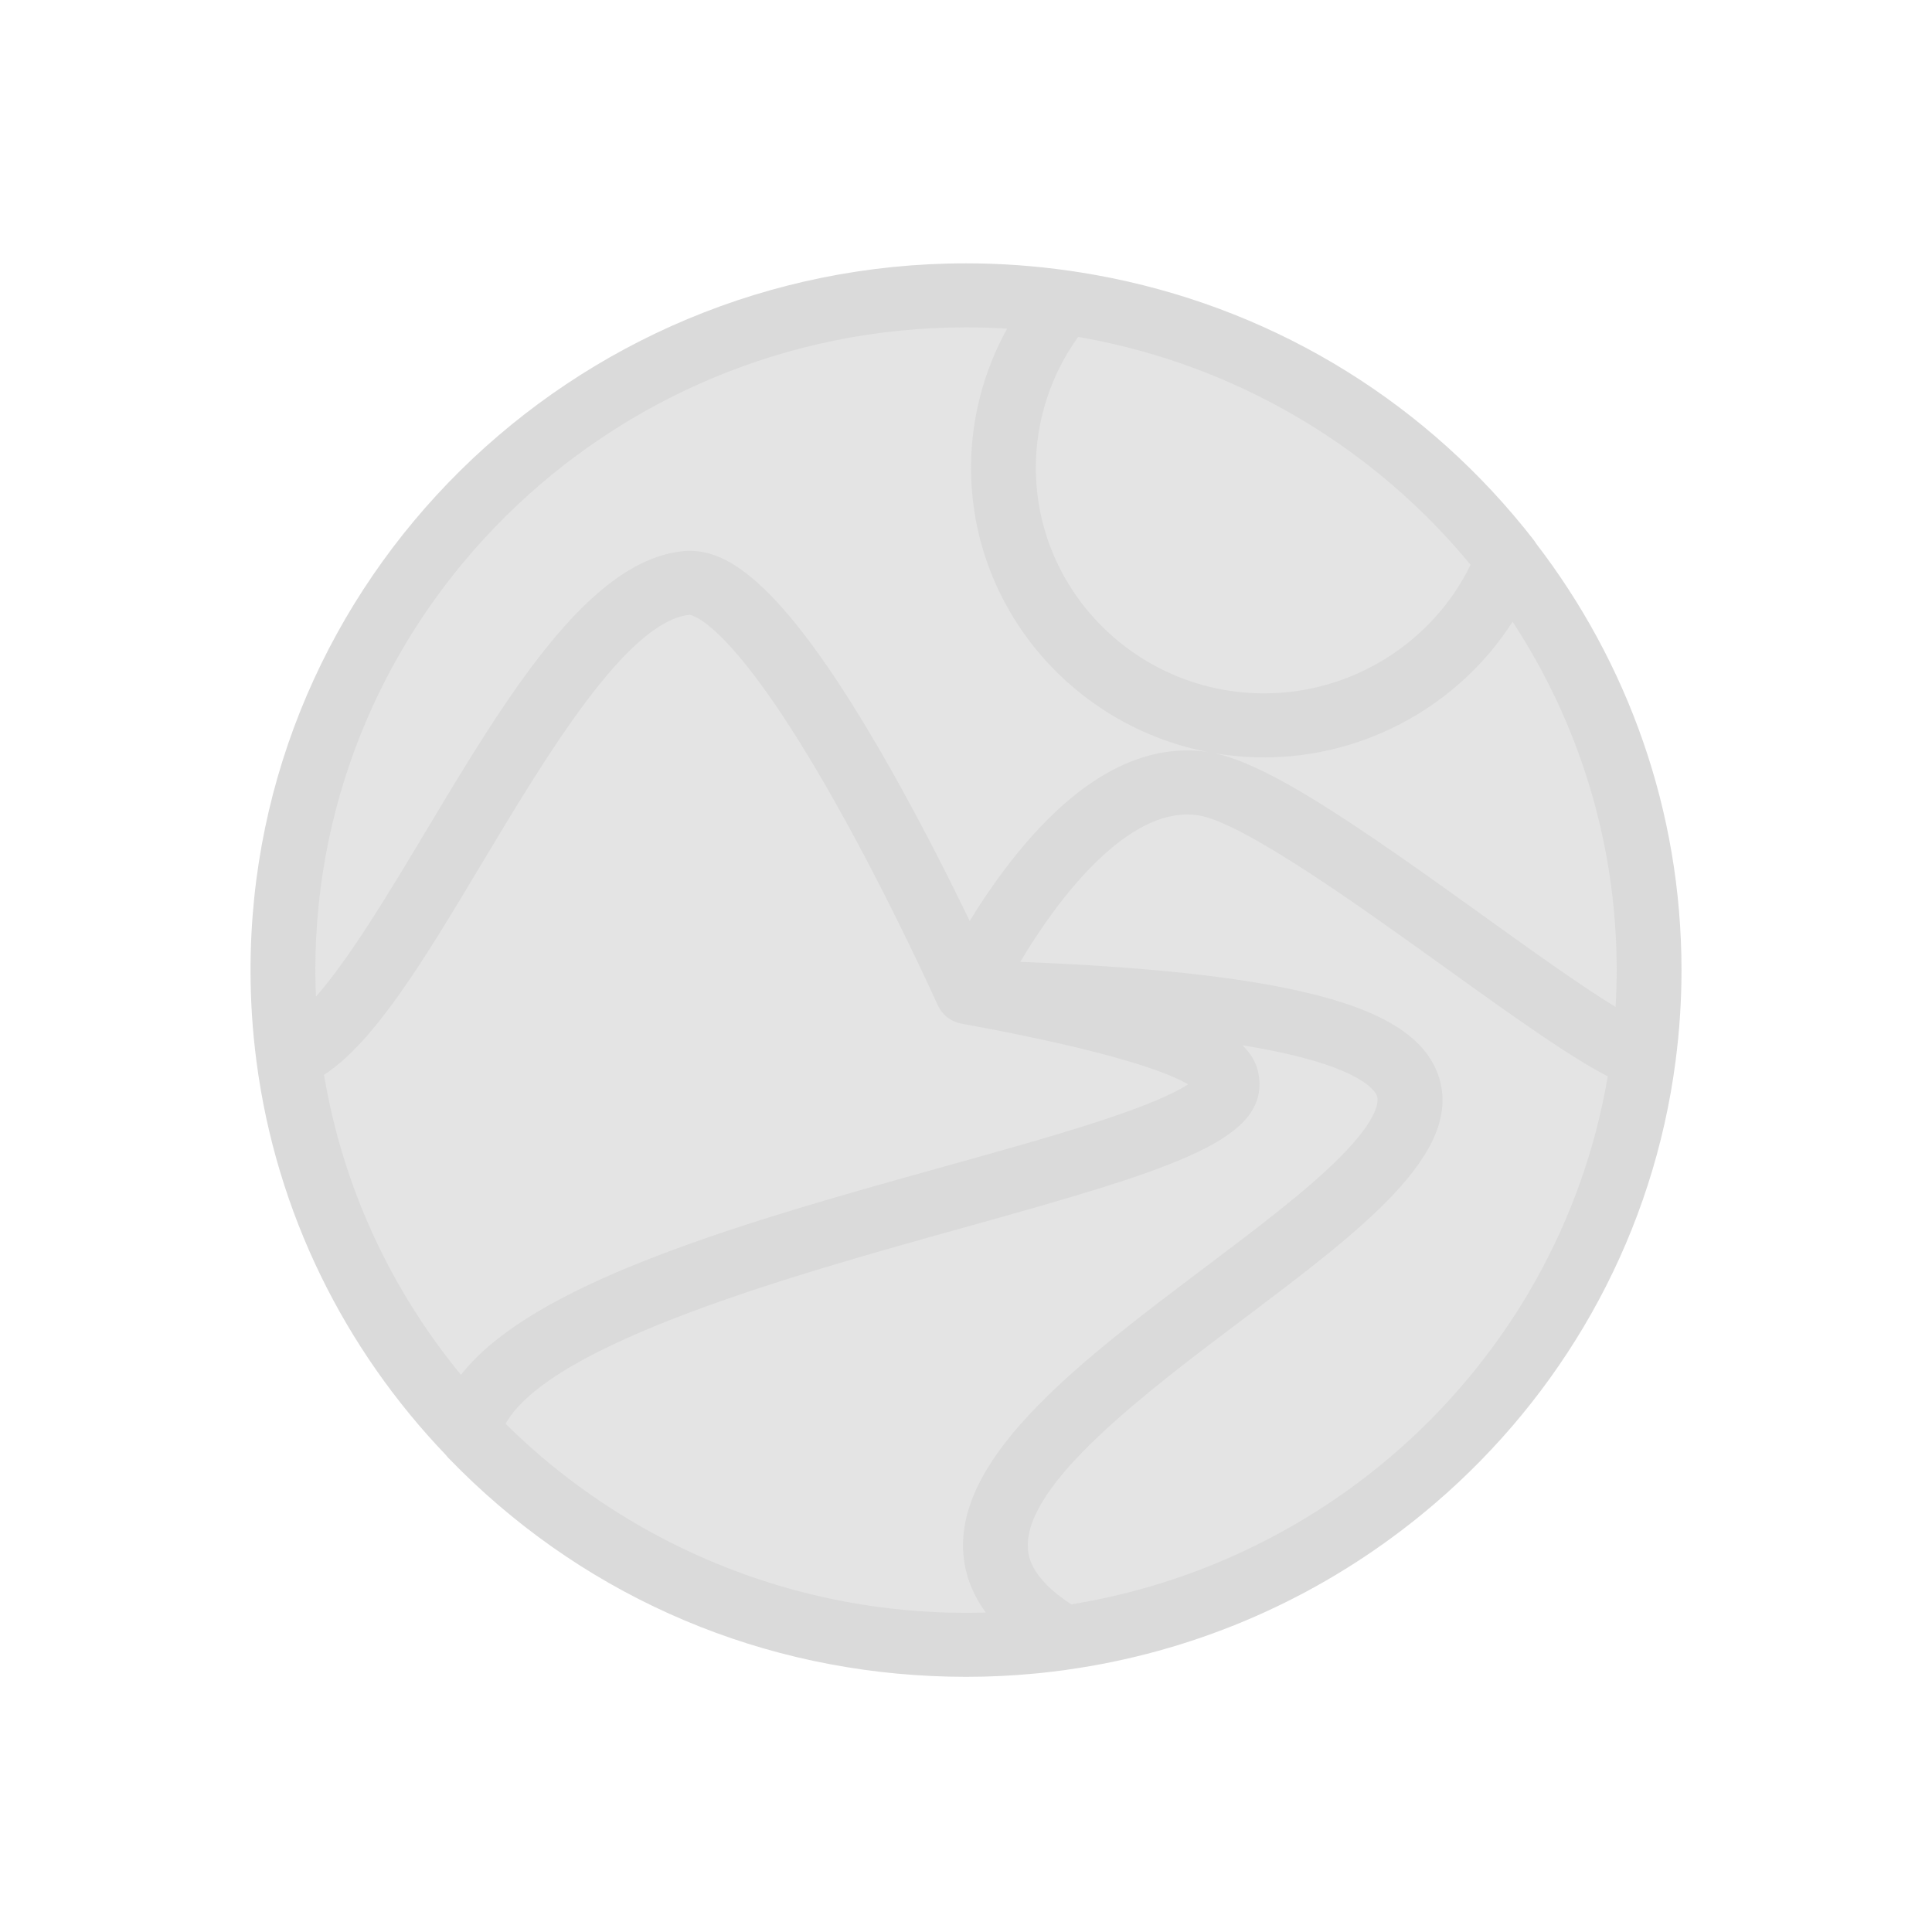
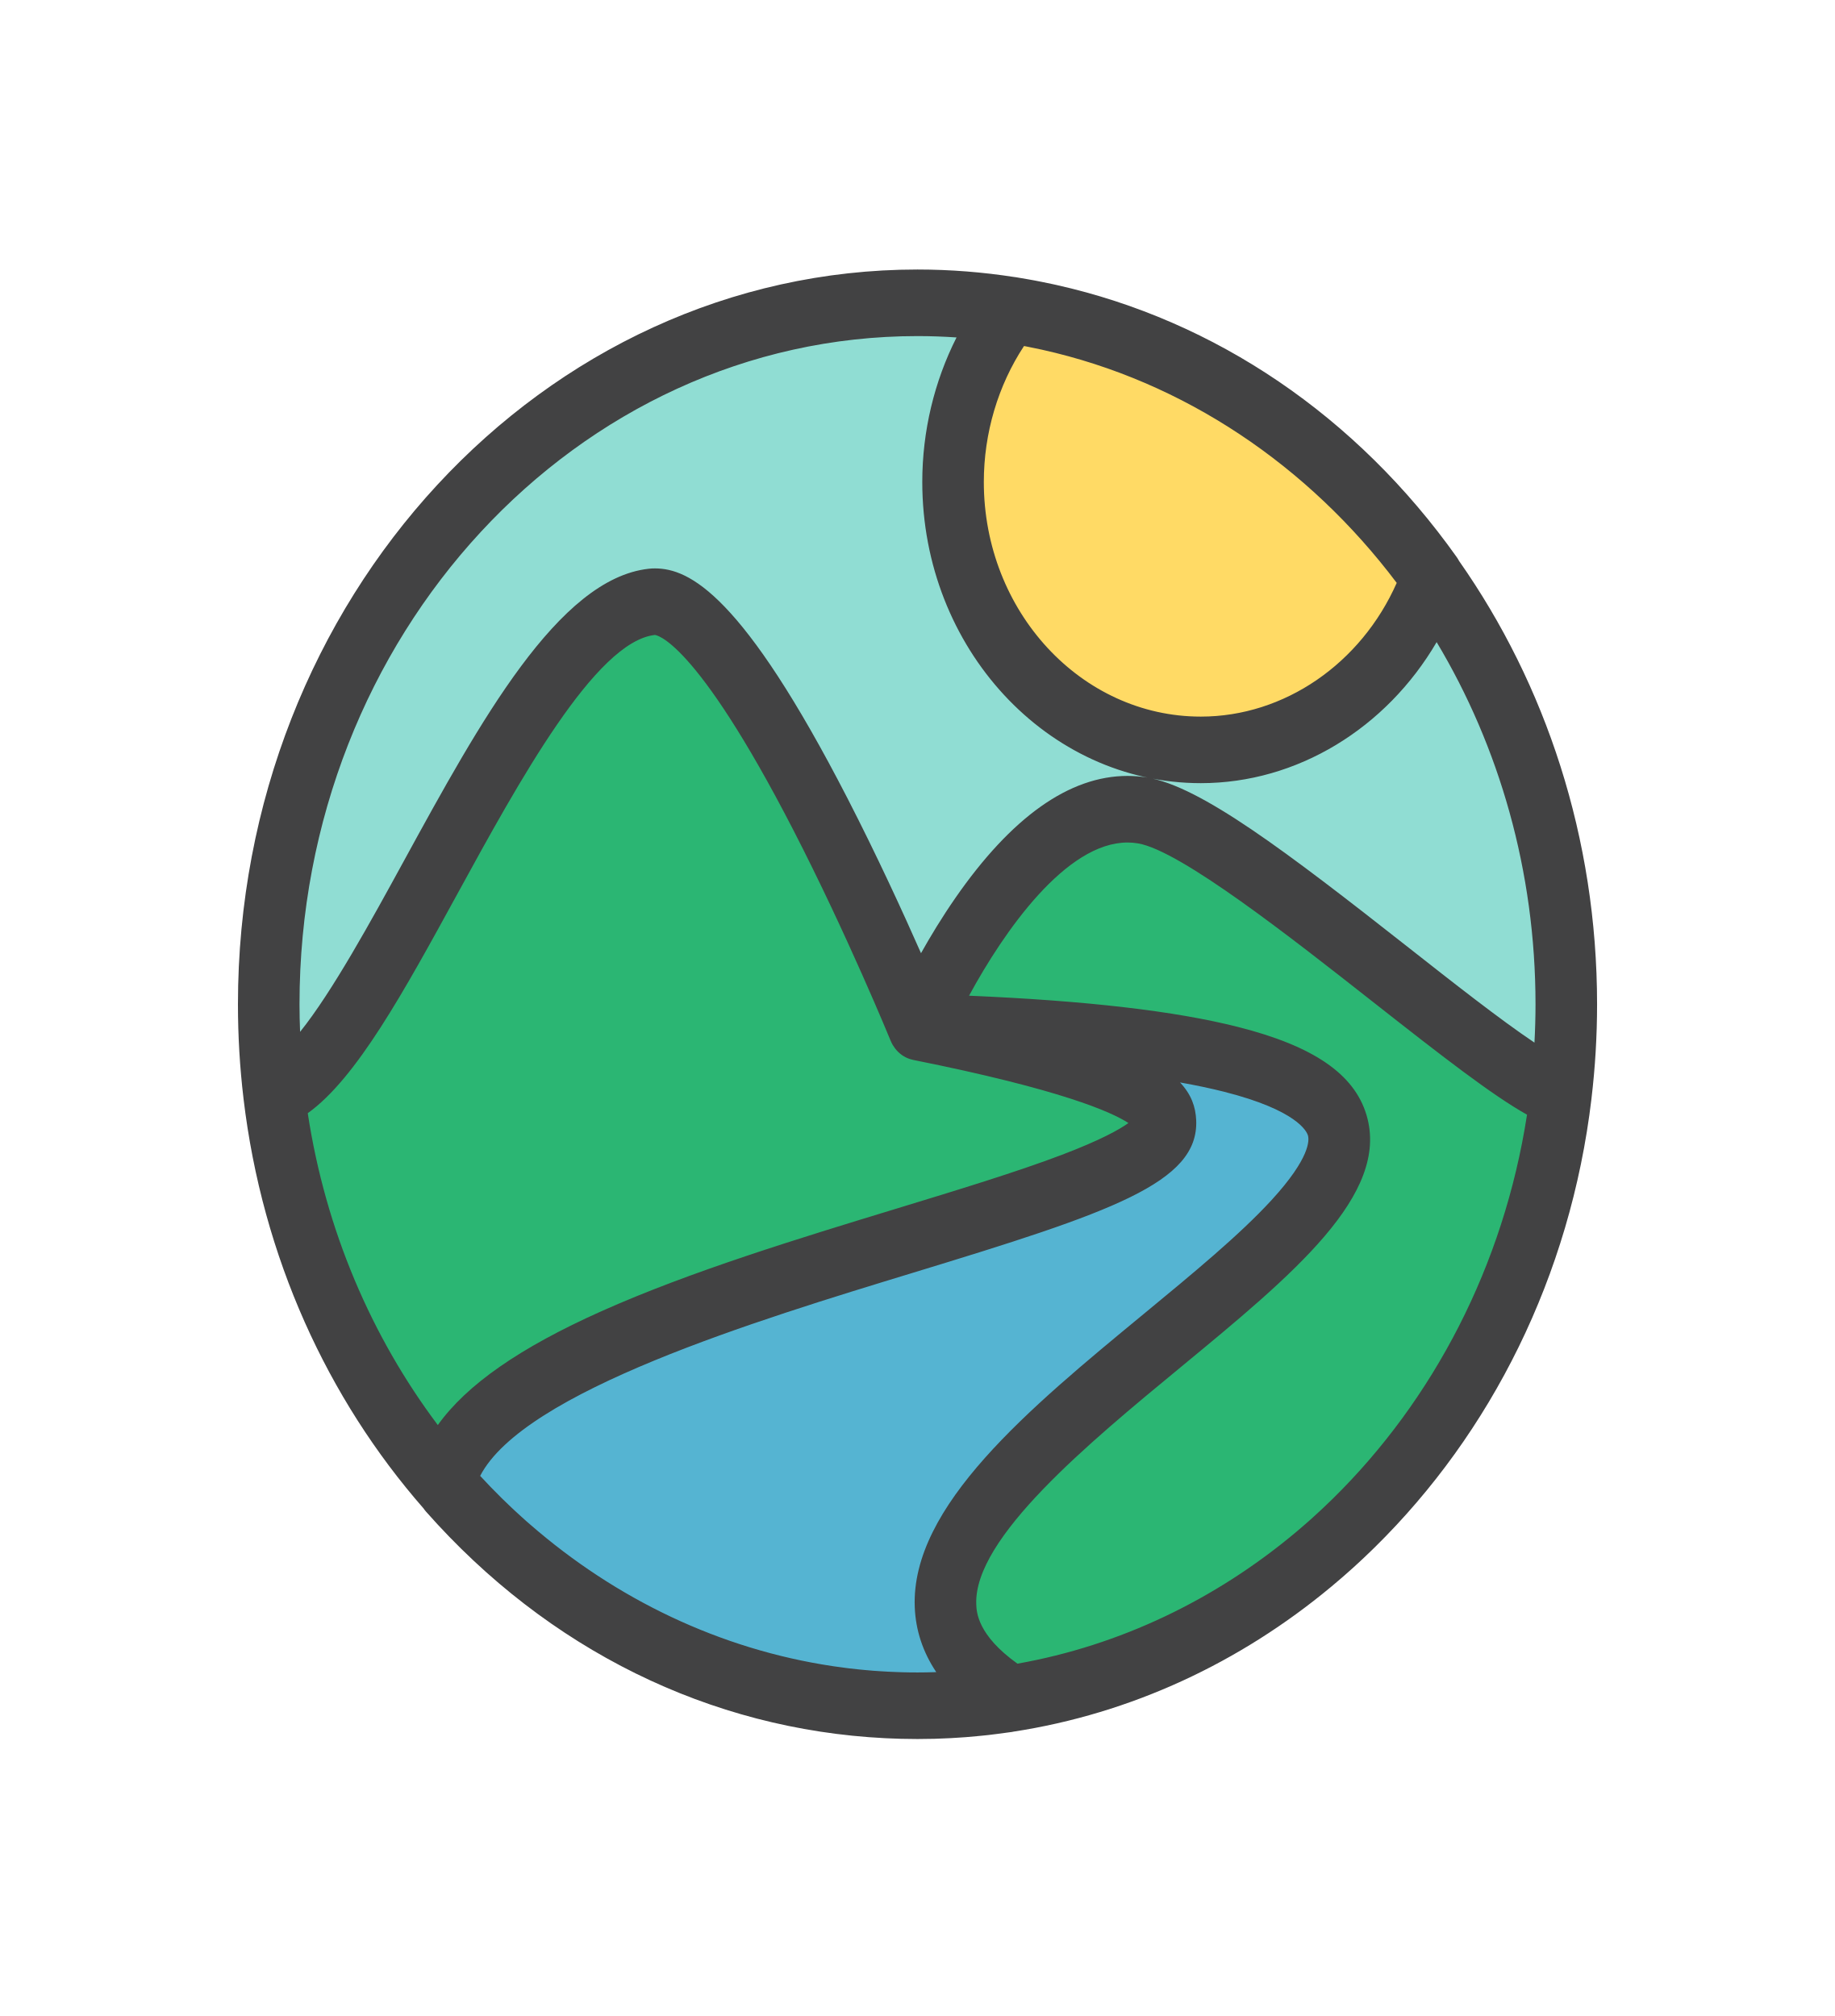
- <svg xmlns="http://www.w3.org/2000/svg" width="82" height="82" viewBox="0 0 82 82" fill="none">
-   <path d="M61.5 61.423C72.822 50.24 72.822 32.107 61.5 20.924C50.178 9.74 31.822 9.74 20.5 20.924C9.178 32.107 9.178 50.24 20.5 61.423C31.822 72.607 50.178 72.607 61.5 61.423Z" fill="#E4E4E4" />
-   <path d="M69.755 45.042C66.564 44.084 55.012 34.06 51.065 33.453C45.591 32.611 41.056 42.3 41.056 42.3C41.056 42.3 33.105 24.53 29.127 24.935C23.053 25.554 16.848 43.661 12.246 45.042C14.074 59.121 26.251 70.002 41.001 70.002C55.751 70.002 67.928 59.122 69.755 45.042Z" fill="#E4E4E4" />
-   <path d="M41.056 42.109C73.997 48.129 22.902 50.523 19.902 60.586C20.028 60.944 20.028 60.944 20.028 60.944C25.307 66.407 32.751 69.812 41.001 69.812C42.37 69.812 43.717 69.717 45.036 69.536C44.987 69.467 45.036 69.536 44.868 69.329C29.565 59.73 88.355 43.353 41.056 42.109Z" fill="#E4E4E4" />
-   <path d="M45.171 12.832C43.56 14.731 42.589 17.178 42.589 19.85C42.589 25.891 47.546 30.788 53.661 30.788C58.386 30.788 62.417 27.864 64.007 23.748C59.508 17.961 52.823 13.921 45.171 12.832Z" fill="#E4E4E4" />
-   <path d="M71.368 41.173C71.368 34.381 69.069 28.11 65.202 23.076C65.171 23.022 65.136 22.971 65.098 22.921C60.619 17.159 54.319 13.261 47.208 11.807C47.15 11.796 47.092 11.784 47.034 11.772C46.877 11.741 46.72 11.711 46.562 11.683C46.452 11.662 46.342 11.643 46.232 11.624C46.121 11.605 46.009 11.587 45.898 11.569C45.749 11.545 45.6 11.521 45.45 11.5C45.422 11.496 45.395 11.491 45.367 11.487C45.359 11.486 45.352 11.486 45.344 11.485C43.925 11.283 42.475 11.177 41 11.177C24.256 11.177 10.633 24.633 10.633 41.173C10.633 42.472 10.717 43.751 10.88 45.006C10.881 45.012 10.881 45.018 10.882 45.025C11.723 51.5 14.642 57.283 18.924 61.754C18.958 61.798 18.994 61.842 19.033 61.882C24.486 67.525 31.727 70.778 39.552 71.136C39.635 71.14 39.718 71.142 39.801 71.145C39.955 71.151 40.108 71.158 40.263 71.161C40.508 71.167 40.754 71.17 41 71.17C41.25 71.17 41.498 71.167 41.746 71.161C41.817 71.159 41.888 71.156 41.959 71.154C42.033 71.151 42.107 71.148 42.181 71.145C42.281 71.142 42.381 71.139 42.481 71.134C42.61 71.128 42.738 71.119 42.867 71.112C42.931 71.107 42.995 71.105 43.059 71.1C43.095 71.098 43.132 71.096 43.168 71.093C43.18 71.092 43.191 71.091 43.203 71.09C43.352 71.08 43.501 71.067 43.651 71.054C43.737 71.047 43.824 71.04 43.911 71.031C43.988 71.024 44.065 71.018 44.142 71.01C44.201 71.004 44.259 70.996 44.317 70.99C44.351 70.986 44.384 70.982 44.417 70.979C44.478 70.972 44.539 70.965 44.6 70.958C44.754 70.94 44.907 70.921 45.059 70.901C45.115 70.894 45.17 70.888 45.225 70.881C45.242 70.879 45.257 70.874 45.273 70.871C50.564 70.132 55.42 68.042 59.471 64.965C59.483 64.956 59.495 64.947 59.507 64.938C59.658 64.823 59.808 64.707 59.957 64.589C60.003 64.553 60.048 64.516 60.094 64.48C60.214 64.384 60.334 64.287 60.452 64.189C60.531 64.124 60.609 64.058 60.687 63.992C60.774 63.919 60.862 63.845 60.948 63.771C61.068 63.667 61.187 63.563 61.305 63.458C61.35 63.418 61.396 63.377 61.442 63.337C66.612 58.69 70.175 52.293 71.118 45.024C71.119 45.017 71.119 45.011 71.12 45.004C71.284 43.75 71.368 42.471 71.368 41.173ZM45.759 14.301C45.785 14.305 45.812 14.309 45.838 14.314C45.891 14.323 45.944 14.333 45.997 14.343C46.18 14.376 46.363 14.41 46.545 14.447C46.557 14.449 46.569 14.452 46.581 14.454C52.919 15.744 58.469 19.186 62.415 23.97C60.82 27.264 57.395 29.429 53.661 29.429C48.314 29.429 43.964 25.132 43.964 19.851C43.964 17.858 44.597 15.915 45.759 14.301ZM41.001 13.894C41.587 13.894 42.168 13.914 42.745 13.95C41.749 15.748 41.214 17.778 41.214 19.85C41.214 26.63 46.798 32.146 53.662 32.146C57.965 32.146 61.948 29.906 64.198 26.388C66.992 30.651 68.617 35.728 68.617 41.173C68.617 41.699 68.6 42.221 68.57 42.739C67.049 41.809 64.904 40.268 62.94 38.856C57.437 34.903 53.653 32.285 51.278 31.919C50.984 31.873 50.684 31.851 50.387 31.851C47.788 31.851 45.197 33.531 42.684 36.844C42.094 37.623 41.58 38.398 41.157 39.088C40.351 37.419 39.187 35.102 37.87 32.762C33.185 24.446 30.81 23.379 29.263 23.379C29.171 23.379 29.078 23.384 28.986 23.393C24.947 23.805 21.449 29.644 18.067 35.292C16.586 37.764 14.849 40.664 13.41 42.3C13.394 41.926 13.384 41.551 13.384 41.173C13.384 26.132 25.773 13.894 41.001 13.894ZM59.563 61.355C59.56 61.357 59.558 61.359 59.555 61.361C59.41 61.492 59.262 61.621 59.113 61.749C59.08 61.777 59.048 61.805 59.014 61.834C58.899 61.932 58.783 62.029 58.666 62.125C58.606 62.174 58.546 62.224 58.486 62.273C58.402 62.341 58.317 62.407 58.233 62.474C58.143 62.545 58.052 62.617 57.961 62.687C57.925 62.715 57.888 62.742 57.852 62.77C54.291 65.482 50.054 67.35 45.467 68.094C43.681 66.928 43.64 65.987 43.626 65.672C43.508 62.961 48.645 59.091 52.772 55.982C57.791 52.201 62.125 48.936 61.064 45.694C60.518 44.022 58.695 42.88 55.33 42.101C52.517 41.449 48.568 41.029 43.303 40.824C44.875 38.181 47.635 34.57 50.387 34.57C50.543 34.57 50.7 34.582 50.854 34.605C52.751 34.897 57.705 38.456 61.322 41.055C64.456 43.307 66.683 44.886 68.238 45.681C67.195 51.847 64.053 57.321 59.563 61.355ZM39.798 42.658C39.801 42.664 39.804 42.668 39.806 42.673C39.831 42.727 39.858 42.778 39.889 42.828C39.894 42.834 39.898 42.84 39.902 42.846C39.931 42.89 39.962 42.932 39.996 42.972C40.003 42.981 40.01 42.991 40.018 42.999C40.056 43.042 40.096 43.083 40.139 43.121C40.146 43.127 40.153 43.132 40.159 43.138C40.201 43.173 40.245 43.207 40.291 43.237C40.295 43.24 40.3 43.244 40.305 43.247C40.355 43.279 40.408 43.308 40.462 43.334C40.469 43.337 40.476 43.34 40.483 43.343C40.534 43.366 40.586 43.386 40.639 43.403C40.645 43.405 40.651 43.407 40.657 43.408C40.706 43.423 40.755 43.435 40.806 43.445C47.42 44.654 49.668 45.571 50.425 46.022C50.028 46.284 49.192 46.715 47.456 47.318C45.455 48.013 42.826 48.745 40.044 49.521C35.727 50.724 30.834 52.087 26.877 53.704C23.245 55.189 20.86 56.698 19.565 58.352C16.602 54.751 14.549 50.392 13.753 45.62C15.927 44.2 18.041 40.671 20.434 36.675C23.185 32.083 26.608 26.367 29.263 26.096C29.28 26.096 31.016 26.187 35.457 34.069C37.846 38.309 39.779 42.616 39.798 42.658ZM40.329 68.445C40.243 68.442 40.158 68.439 40.073 68.436C39.938 68.431 39.803 68.427 39.668 68.421C39.558 68.415 39.448 68.408 39.338 68.402C39.232 68.395 39.126 68.389 39.019 68.382C38.892 68.373 38.765 68.363 38.638 68.352C38.554 68.345 38.47 68.338 38.386 68.33C38.242 68.317 38.097 68.302 37.953 68.286C37.894 68.28 37.835 68.273 37.776 68.266C37.61 68.246 37.445 68.227 37.28 68.204C37.255 68.201 37.23 68.197 37.206 68.194C32.163 67.503 27.52 65.454 23.698 62.417C23.642 62.372 23.585 62.328 23.529 62.283C23.448 62.217 23.369 62.151 23.289 62.085C23.195 62.008 23.102 61.93 23.009 61.852C22.957 61.807 22.905 61.762 22.853 61.718C22.729 61.61 22.605 61.502 22.483 61.393C22.459 61.371 22.434 61.349 22.41 61.327C22.085 61.035 21.767 60.735 21.457 60.427C23.411 56.979 33.8 54.084 40.792 52.136C49.658 49.666 53.573 48.466 53.454 45.908C53.428 45.365 53.239 44.857 52.733 44.365C53.453 44.482 54.11 44.609 54.702 44.746C57.959 45.501 58.393 46.363 58.447 46.529C58.506 46.709 58.563 47.433 56.822 49.167C55.395 50.588 53.311 52.158 51.105 53.82C45.989 57.675 40.699 61.66 40.878 65.788C40.919 66.736 41.241 67.622 41.839 68.438C41.811 68.439 41.783 68.44 41.755 68.441C41.504 68.448 41.252 68.453 41.002 68.453C40.776 68.453 40.553 68.45 40.329 68.445Z" fill="#DADADA" />
+ <svg xmlns="http://www.w3.org/2000/svg" width="91" height="100" viewBox="0 0 91 100" fill="none">
+   <path d="M68.25 74.418C80.814 60.83 80.814 38.799 68.25 25.211C55.685 11.623 35.315 11.623 22.75 25.211C10.185 38.799 10.185 60.83 22.75 74.418C35.315 88.006 55.685 88.006 68.25 74.418Z" fill="#90DDD3" />
+   <path d="M77.411 54.515C73.87 53.351 61.05 41.172 56.67 40.435C50.595 39.411 45.562 51.183 45.562 51.183C45.562 51.183 36.738 29.593 32.324 30.085C25.583 30.837 18.697 52.837 13.591 54.515C15.618 71.621 29.132 84.842 45.501 84.842C61.869 84.842 75.383 71.622 77.411 54.515Z" fill="#2BB673" />
+   <path d="M45.562 50.952C82.119 58.266 25.415 61.175 22.086 73.401C22.226 73.837 22.226 73.837 22.226 73.837C28.085 80.474 36.346 84.611 45.501 84.611C47.02 84.611 48.515 84.496 49.979 84.276C49.925 84.192 49.979 84.276 49.792 84.025C32.81 72.362 98.052 52.464 45.562 50.952Z" fill="#55B4D2" />
+   <path d="M50.128 15.379C48.341 17.687 47.263 20.66 47.263 23.907C47.263 31.246 52.764 37.196 59.551 37.196C64.794 37.196 69.268 33.643 71.032 28.643C66.04 21.612 58.621 16.702 50.128 15.379Z" fill="#FFDA65" />
+   <path d="M79.201 49.815C79.201 41.562 76.65 33.943 72.358 27.826C72.323 27.761 72.285 27.698 72.243 27.638C67.272 20.637 60.28 15.901 52.389 14.135C52.325 14.121 52.26 14.106 52.196 14.093C52.022 14.055 51.847 14.019 51.672 13.984C51.55 13.959 51.428 13.935 51.306 13.912C51.183 13.889 51.059 13.867 50.936 13.846C50.77 13.816 50.605 13.788 50.438 13.761C50.407 13.757 50.377 13.751 50.346 13.746C50.338 13.744 50.33 13.745 50.321 13.744C48.746 13.499 47.137 13.369 45.5 13.369C26.918 13.369 11.8 29.719 11.8 49.815C11.8 51.392 11.893 52.946 12.074 54.471C12.075 54.479 12.075 54.486 12.076 54.494C13.009 62.362 16.249 69.388 21.002 74.82C21.039 74.874 21.078 74.927 21.122 74.976C27.173 81.832 35.209 85.785 43.893 86.22C43.985 86.224 44.077 86.227 44.169 86.231C44.34 86.238 44.51 86.246 44.681 86.25C44.954 86.257 45.227 86.261 45.5 86.261C45.777 86.261 46.053 86.257 46.328 86.25C46.407 86.248 46.486 86.244 46.564 86.241C46.646 86.238 46.728 86.234 46.81 86.231C46.921 86.227 47.032 86.223 47.143 86.217C47.286 86.209 47.429 86.199 47.571 86.19C47.642 86.185 47.713 86.181 47.784 86.176C47.825 86.173 47.865 86.171 47.906 86.168C47.919 86.166 47.932 86.165 47.944 86.164C48.111 86.151 48.276 86.135 48.441 86.12C48.537 86.111 48.634 86.103 48.73 86.092C48.816 86.083 48.901 86.076 48.987 86.066C49.052 86.059 49.116 86.05 49.181 86.042C49.218 86.038 49.255 86.033 49.292 86.028C49.36 86.02 49.428 86.012 49.495 86.003C49.666 85.981 49.835 85.958 50.005 85.934C50.066 85.925 50.128 85.918 50.189 85.91C50.207 85.907 50.224 85.901 50.242 85.898C56.113 85 61.502 82.46 65.998 78.722C66.012 78.711 66.025 78.7 66.038 78.689C66.206 78.549 66.372 78.408 66.538 78.264C66.588 78.221 66.639 78.176 66.689 78.132C66.823 78.015 66.955 77.898 67.087 77.779C67.174 77.7 67.261 77.62 67.348 77.54C67.445 77.45 67.541 77.361 67.637 77.271C67.77 77.145 67.902 77.018 68.033 76.891C68.084 76.841 68.135 76.793 68.185 76.743C73.923 71.097 77.877 63.325 78.924 54.493C78.925 54.485 78.925 54.477 78.926 54.469C79.107 52.945 79.201 51.392 79.201 49.815ZM50.781 17.165C50.81 17.17 50.84 17.175 50.869 17.18C50.928 17.192 50.987 17.204 51.045 17.216C51.249 17.256 51.452 17.298 51.653 17.342C51.666 17.345 51.68 17.348 51.693 17.351C58.727 18.918 64.887 23.101 69.265 28.913C67.496 32.915 63.694 35.546 59.55 35.546C53.617 35.546 48.789 30.325 48.789 23.908C48.789 21.487 49.492 19.125 50.781 17.165ZM45.501 16.671C46.151 16.671 46.796 16.695 47.436 16.738C46.331 18.924 45.737 21.389 45.737 23.907C45.737 32.145 51.934 38.847 59.551 38.847C64.327 38.847 68.747 36.125 71.245 31.851C74.345 37.03 76.148 43.199 76.148 49.815C76.148 50.453 76.129 51.087 76.096 51.717C74.408 50.587 72.027 48.715 69.848 47C63.741 42.196 59.542 39.015 56.905 38.571C56.58 38.516 56.247 38.488 55.917 38.488C53.033 38.488 50.157 40.529 47.369 44.555C46.714 45.501 46.144 46.443 45.674 47.281C44.779 45.253 43.488 42.438 42.026 39.595C36.827 29.491 34.191 28.195 32.475 28.195C32.372 28.195 32.269 28.2 32.167 28.212C27.685 28.712 23.803 35.807 20.049 42.669C18.407 45.673 16.478 49.196 14.882 51.183C14.864 50.729 14.853 50.274 14.853 49.815C14.853 31.539 28.602 16.671 45.501 16.671ZM66.1 74.335C66.097 74.338 66.094 74.341 66.092 74.343C65.93 74.502 65.766 74.659 65.601 74.814C65.565 74.849 65.528 74.883 65.491 74.917C65.364 75.036 65.234 75.154 65.105 75.271C65.038 75.331 64.972 75.391 64.905 75.451C64.812 75.533 64.718 75.614 64.624 75.695C64.524 75.782 64.424 75.869 64.323 75.954C64.283 75.988 64.242 76.021 64.202 76.055C60.25 79.35 55.548 81.62 50.457 82.523C48.475 81.107 48.429 79.963 48.414 79.58C48.283 76.287 53.984 71.585 58.564 67.807C64.133 63.214 68.943 59.246 67.766 55.307C67.16 53.276 65.137 51.889 61.402 50.942C58.281 50.15 53.898 49.639 48.056 49.39C49.8 46.178 52.862 41.791 55.917 41.791C56.09 41.791 56.265 41.806 56.435 41.835C58.54 42.189 64.038 46.514 68.052 49.671C71.53 52.407 74.001 54.326 75.727 55.292C74.57 62.784 71.083 69.434 66.1 74.335ZM44.166 51.619C44.169 51.626 44.173 51.631 44.175 51.637C44.202 51.702 44.233 51.765 44.267 51.825C44.272 51.833 44.277 51.84 44.282 51.848C44.313 51.901 44.348 51.952 44.385 52.001C44.394 52.012 44.402 52.023 44.41 52.033C44.452 52.085 44.497 52.135 44.544 52.181C44.552 52.188 44.56 52.195 44.567 52.202C44.613 52.245 44.661 52.285 44.712 52.322C44.718 52.326 44.723 52.331 44.728 52.334C44.784 52.373 44.843 52.408 44.903 52.44C44.911 52.444 44.919 52.447 44.926 52.451C44.982 52.479 45.04 52.503 45.1 52.523C45.106 52.526 45.112 52.528 45.119 52.53C45.173 52.548 45.228 52.563 45.284 52.575C52.625 54.044 55.119 55.157 55.96 55.706C55.518 56.024 54.591 56.548 52.664 57.281C50.443 58.125 47.527 59.015 44.439 59.957C39.648 61.418 34.218 63.075 29.827 65.04C25.796 66.843 23.149 68.677 21.712 70.687C18.424 66.312 16.145 61.016 15.262 55.218C17.675 53.492 20.021 49.204 22.677 44.35C25.729 38.77 29.529 31.825 32.474 31.496C32.493 31.496 34.42 31.607 39.348 41.183C41.999 46.334 44.145 51.567 44.166 51.619ZM44.755 82.949C44.66 82.947 44.566 82.942 44.471 82.939C44.321 82.933 44.171 82.928 44.021 82.92C43.899 82.914 43.777 82.905 43.656 82.898C43.537 82.89 43.42 82.882 43.302 82.874C43.16 82.863 43.019 82.85 42.879 82.837C42.785 82.829 42.692 82.82 42.599 82.81C42.439 82.794 42.279 82.776 42.119 82.757C42.053 82.749 41.987 82.741 41.922 82.732C41.738 82.709 41.554 82.684 41.371 82.657C41.343 82.653 41.316 82.649 41.289 82.645C35.693 81.805 30.54 79.316 26.299 75.626C26.236 75.571 26.173 75.518 26.111 75.463C26.022 75.383 25.934 75.303 25.845 75.223C25.741 75.129 25.637 75.034 25.535 74.939C25.476 74.885 25.419 74.83 25.361 74.776C25.223 74.645 25.086 74.515 24.951 74.382C24.923 74.355 24.896 74.329 24.869 74.302C24.509 73.947 24.156 73.582 23.812 73.208C25.98 69.019 37.51 65.502 45.27 63.135C55.108 60.134 59.453 58.676 59.321 55.568C59.292 54.907 59.082 54.291 58.52 53.693C59.32 53.834 60.049 53.989 60.706 54.155C64.32 55.072 64.802 56.121 64.862 56.321C64.928 56.54 64.991 57.42 63.059 59.527C61.475 61.254 59.162 63.161 56.713 65.181C51.036 69.864 45.165 74.706 45.364 79.721C45.41 80.874 45.767 81.95 46.43 82.942C46.399 82.943 46.368 82.944 46.338 82.945C46.059 82.954 45.78 82.959 45.502 82.959C45.251 82.96 45.003 82.956 44.755 82.949Z" fill="#424243" />
</svg>
